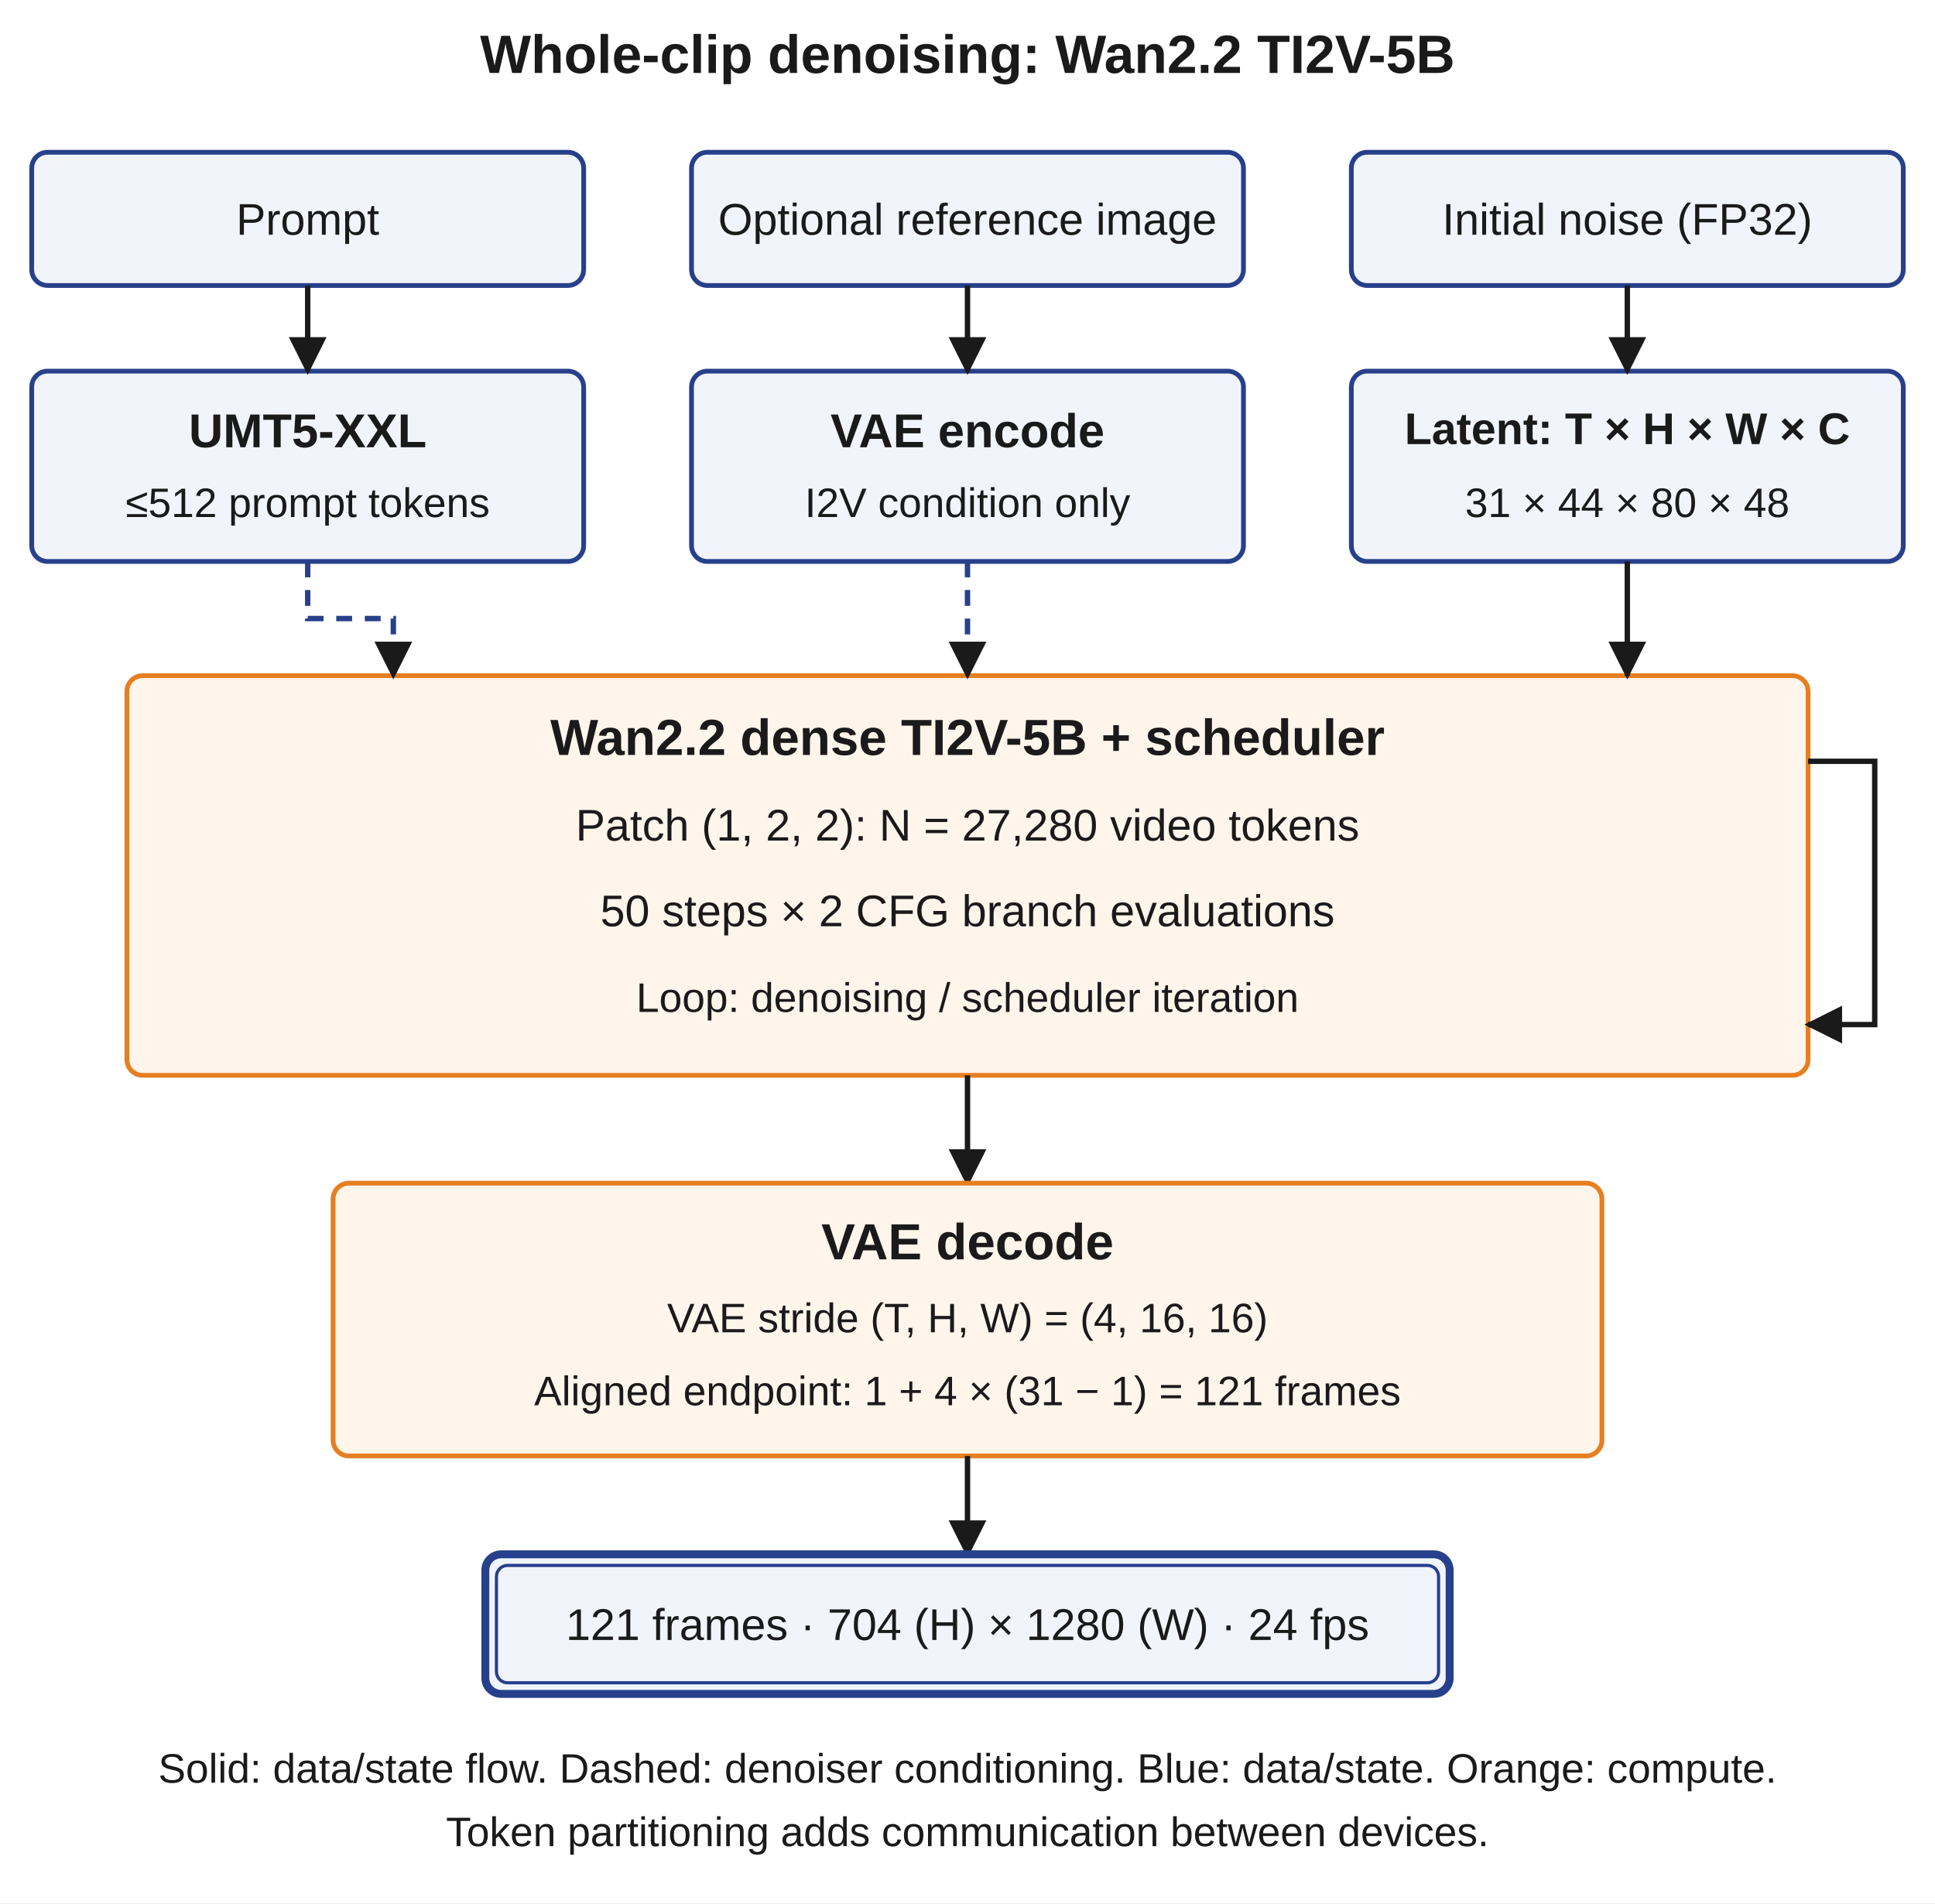
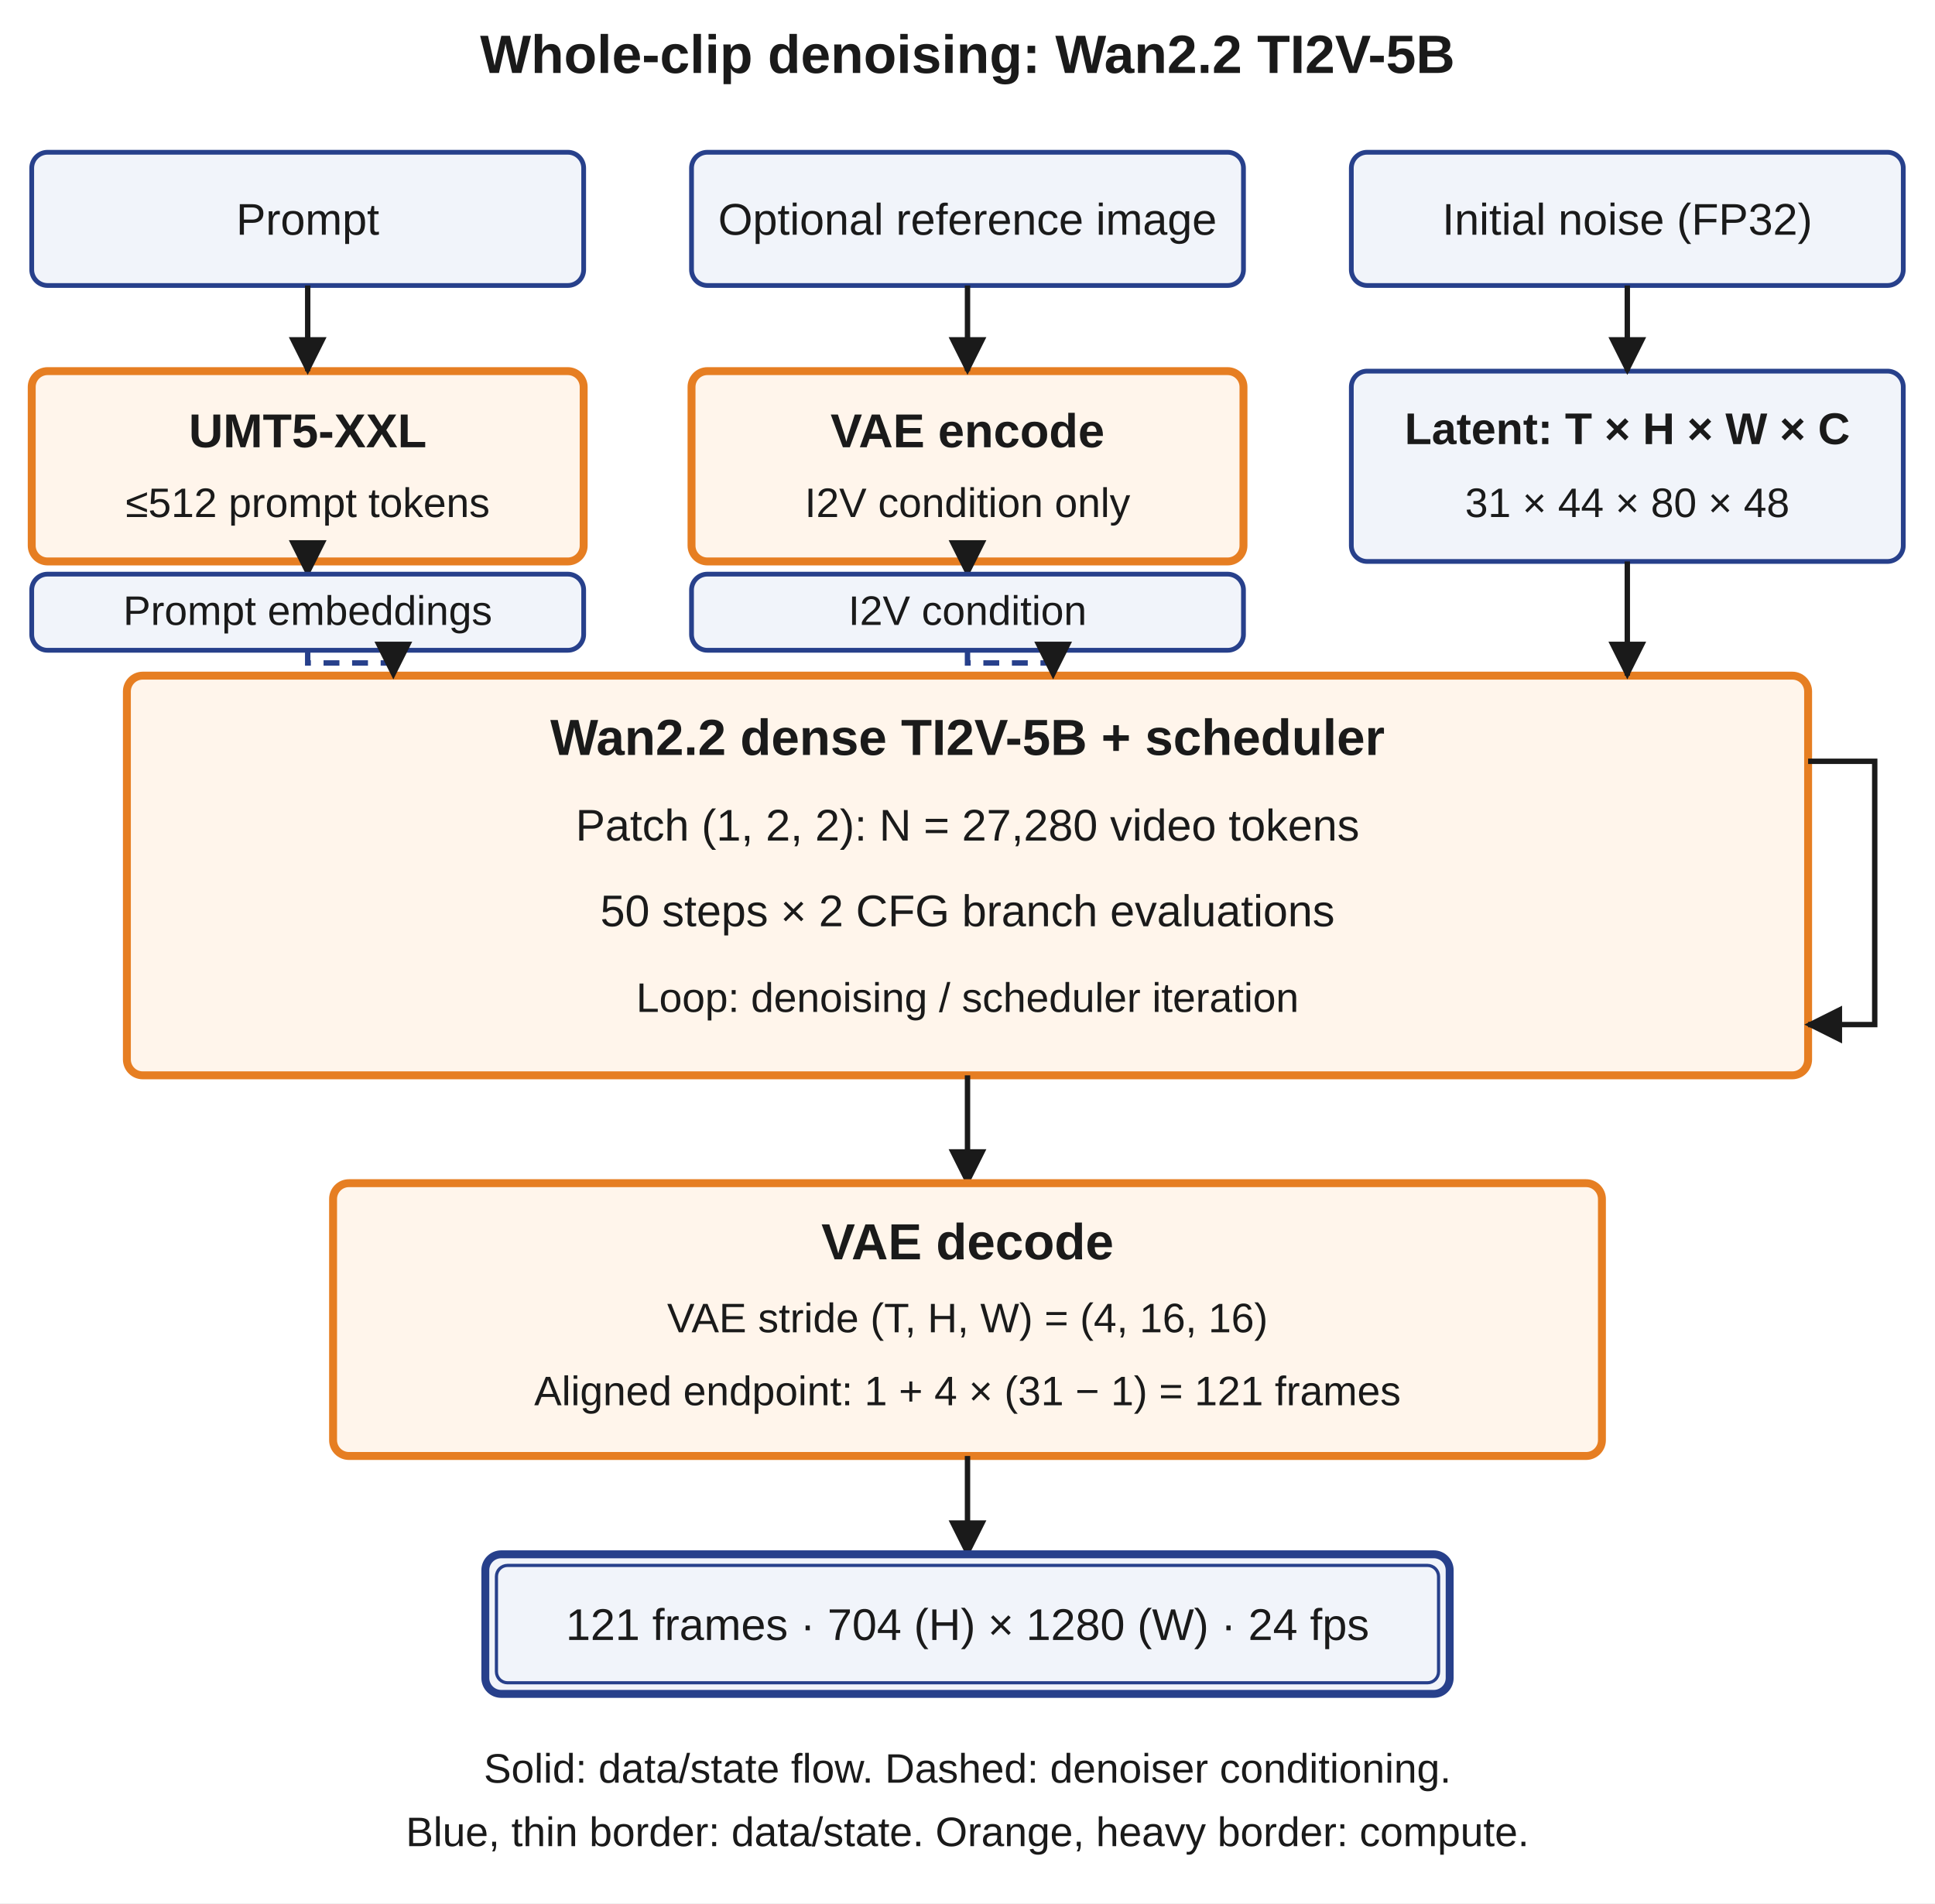
<svg xmlns="http://www.w3.org/2000/svg" width="6.1in" height="6.0in" viewBox="0 0 610 600">
  <defs>
    <marker id="arrow" viewBox="0 0 10 10" refX="9" refY="5" markerWidth="7" markerHeight="7" orient="auto-start-reverse">
      <path d="M 0 0 L 10 5 L 0 10 z" fill="#1A1A1A" />
    </marker>
  </defs>
  <rect width="610" height="600" fill="white" />
  <g font-family="Liberation Sans, sans-serif">
    <text id="t1" x="305" y="23" font-size="17" font-weight="bold" text-anchor="middle" fill="#1A1A1A">Whole-clip denoising: Wan2.2 TI2V-5B</text>
    <rect x="10" y="48" width="174" height="42" rx="5" fill="#F1F4FA" stroke="#27408B" stroke-width="1.5" />
    <text id="t2" x="97" y="74" font-size="14" font-weight="normal" text-anchor="middle" fill="#1A1A1A">Prompt</text>
    <rect x="218" y="48" width="174" height="42" rx="5" fill="#F1F4FA" stroke="#27408B" stroke-width="1.5" />
    <text id="t3" x="305" y="74" font-size="14" font-weight="normal" text-anchor="middle" fill="#1A1A1A">Optional reference image</text>
    <rect x="426" y="48" width="174" height="42" rx="5" fill="#F1F4FA" stroke="#27408B" stroke-width="1.5" />
    <text id="t4" x="513" y="74" font-size="14" font-weight="normal" text-anchor="middle" fill="#1A1A1A">Initial noise (FP32)</text>
-     <rect x="10" y="117" width="174" height="60" rx="5" fill="#F1F4FA" stroke="#27408B" stroke-width="1.5" />
+     <rect x="10" y="117" width="174" height="60" rx="5" fill="#FFF5EB" stroke="#E67E22" stroke-width="2.5" />
    <text id="t5" x="97" y="141" font-size="15" font-weight="bold" text-anchor="middle" fill="#1A1A1A">UMT5-XXL</text>
    <text id="t6" x="97" y="163" font-size="13" font-weight="normal" text-anchor="middle" fill="#1A1A1A">≤512 prompt tokens</text>
-     <rect x="218" y="117" width="174" height="60" rx="5" fill="#F1F4FA" stroke="#27408B" stroke-width="1.5" />
+     <rect x="218" y="117" width="174" height="60" rx="5" fill="#FFF5EB" stroke="#E67E22" stroke-width="2.5" />
    <text id="t7" x="305" y="141" font-size="15" font-weight="bold" text-anchor="middle" fill="#1A1A1A">VAE encode</text>
    <text id="t8" x="305" y="163" font-size="13" font-weight="normal" text-anchor="middle" fill="#1A1A1A">I2V condition only</text>
    <rect x="426" y="117" width="174" height="60" rx="5" fill="#F1F4FA" stroke="#27408B" stroke-width="1.5" />
    <text id="t9" x="513" y="140" font-size="14" font-weight="bold" text-anchor="middle" fill="#1A1A1A">Latent: T × H × W × C</text>
    <text id="t10" x="513" y="163" font-size="13" font-weight="normal" text-anchor="middle" fill="#1A1A1A">31 × 44 × 80 × 48</text>
    <path id="a0" d="M 97,90 L 97,117" fill="none" stroke="#1A1A1A" stroke-width="1.7" marker-end="url(#arrow)" />
    <path id="a1" d="M 305,90 L 305,117" fill="none" stroke="#1A1A1A" stroke-width="1.7" marker-end="url(#arrow)" />
    <path id="a2" d="M 513,90 L 513,117" fill="none" stroke="#1A1A1A" stroke-width="1.7" marker-end="url(#arrow)" />
-     <rect x="40" y="213" width="530" height="126" rx="5" fill="#FFF5EB" stroke="#E67E22" stroke-width="1.5" />
+     <rect x="40" y="213" width="530" height="126" rx="5" fill="#FFF5EB" stroke="#E67E22" stroke-width="2.5" />
    <text id="t11" x="305" y="238" font-size="16" font-weight="bold" text-anchor="middle" fill="#1A1A1A">Wan2.2 dense TI2V-5B + scheduler</text>
    <text id="t12" x="305" y="265" font-size="14" font-weight="normal" text-anchor="middle" fill="#1A1A1A">Patch (1, 2, 2): N = 27,280 video tokens</text>
    <text id="t13" x="305" y="292" font-size="14" font-weight="normal" text-anchor="middle" fill="#1A1A1A">50 steps × 2 CFG branch evaluations</text>
    <text id="t14" x="305" y="319" font-size="13" font-weight="normal" text-anchor="middle" fill="#1A1A1A">Loop: denoising / scheduler iteration</text>
-     <path id="a3" d="M 97,177 L 97,195 L 124,195 L 124,213" fill="none" stroke="#27408B" stroke-width="1.7" marker-end="url(#arrow)" stroke-dasharray="5 4" />
-     <path id="a6" d="M 305,177 L 305,213" fill="none" stroke="#27408B" stroke-width="1.7" marker-end="url(#arrow)" stroke-dasharray="5 4" />
-     <path id="a7" d="M 513,177 L 513,213" fill="none" stroke="#1A1A1A" stroke-width="1.7" marker-end="url(#arrow)" />
-     <path id="a8" d="M 570,240 L 591,240 L 591,323 L 570,323" fill="none" stroke="#1A1A1A" stroke-width="1.7" marker-end="url(#arrow)" />
-     <path id="a11" d="M 305,339 L 305,373" fill="none" stroke="#1A1A1A" stroke-width="1.7" marker-end="url(#arrow)" />
-     <rect x="105" y="373" width="400" height="86" rx="5" fill="#FFF5EB" stroke="#E67E22" stroke-width="1.5" />
-     <text id="t15" x="305" y="397" font-size="16" font-weight="bold" text-anchor="middle" fill="#1A1A1A">VAE decode</text>
-     <text id="t16" x="305" y="420" font-size="13" font-weight="normal" text-anchor="middle" fill="#1A1A1A">VAE stride (T, H, W) = (4, 16, 16)</text>
-     <text id="t17" x="305" y="443" font-size="13" font-weight="normal" text-anchor="middle" fill="#1A1A1A">Aligned endpoint: 1 + 4 × (31 − 1) = 121 frames</text>
-     <path id="a12" d="M 305,459 L 305,490" fill="none" stroke="#1A1A1A" stroke-width="1.7" marker-end="url(#arrow)" />
+     <path id="a3" d="M 97,177 L 97,181" fill="none" stroke="#1A1A1A" stroke-width="1.7" marker-end="url(#arrow)" />
+     <rect x="10" y="181" width="174" height="24" rx="5" fill="#F1F4FA" stroke="#27408B" stroke-width="1.5" />
+     <text id="t15" x="97" y="197" font-size="13" font-weight="normal" text-anchor="middle" fill="#1A1A1A">Prompt embeddings</text>
+     <path id="a4" d="M 97,205 L 97,209 L 124,209 L 124,213" fill="none" stroke="#27408B" stroke-width="1.7" marker-end="url(#arrow)" stroke-dasharray="5 4" />
+     <path id="a7" d="M 305,177 L 305,181" fill="none" stroke="#1A1A1A" stroke-width="1.7" marker-end="url(#arrow)" />
+     <rect x="218" y="181" width="174" height="24" rx="5" fill="#F1F4FA" stroke="#27408B" stroke-width="1.5" />
+     <text id="t16" x="305" y="197" font-size="13" font-weight="normal" text-anchor="middle" fill="#1A1A1A">I2V condition</text>
+     <path id="a8" d="M 305,205 L 305,209 L 332,209 L 332,213" fill="none" stroke="#27408B" stroke-width="1.7" marker-end="url(#arrow)" stroke-dasharray="5 4" />
+     <path id="a11" d="M 513,177 L 513,213" fill="none" stroke="#1A1A1A" stroke-width="1.7" marker-end="url(#arrow)" />
+     <path id="a12" d="M 570,240 L 591,240 L 591,323 L 570,323" fill="none" stroke="#1A1A1A" stroke-width="1.7" marker-end="url(#arrow)" />
+     <path id="a15" d="M 305,339 L 305,373" fill="none" stroke="#1A1A1A" stroke-width="1.7" marker-end="url(#arrow)" />
+     <rect x="105" y="373" width="400" height="86" rx="5" fill="#FFF5EB" stroke="#E67E22" stroke-width="2.5" />
+     <text id="t17" x="305" y="397" font-size="16" font-weight="bold" text-anchor="middle" fill="#1A1A1A">VAE decode</text>
+     <text id="t18" x="305" y="420" font-size="13" font-weight="normal" text-anchor="middle" fill="#1A1A1A">VAE stride (T, H, W) = (4, 16, 16)</text>
+     <text id="t19" x="305" y="443" font-size="13" font-weight="normal" text-anchor="middle" fill="#1A1A1A">Aligned endpoint: 1 + 4 × (31 − 1) = 121 frames</text>
+     <path id="a16" d="M 305,459 L 305,490" fill="none" stroke="#1A1A1A" stroke-width="1.7" marker-end="url(#arrow)" />
    <rect x="153" y="490" width="304" height="44" rx="5" fill="#F1F4FA" stroke="#27408B" stroke-width="2.5" />
    <rect x="156.5" y="493.5" width="297" height="37" rx="3.5" fill="none" stroke="#27408B" stroke-width="1" />
-     <text id="t18" x="305" y="517" font-size="14" font-weight="normal" text-anchor="middle" fill="#1A1A1A">121 frames · 704 (H) × 1280 (W) · 24 fps</text>
-     <text id="t19" x="305" y="562" font-size="13" font-weight="normal" text-anchor="middle" fill="#1A1A1A">Solid: data/state flow. Dashed: denoiser conditioning. Blue: data/state. Orange: compute.</text>
-     <text id="t20" x="305" y="582" font-size="13" font-weight="normal" text-anchor="middle" fill="#1A1A1A">Token partitioning adds communication between devices.</text>
+     <text id="t20" x="305" y="517" font-size="14" font-weight="normal" text-anchor="middle" fill="#1A1A1A">121 frames · 704 (H) × 1280 (W) · 24 fps</text>
+     <text id="t21" x="305" y="562" font-size="13" font-weight="normal" text-anchor="middle" fill="#1A1A1A">Solid: data/state flow. Dashed: denoiser conditioning.</text>
+     <text id="t22" x="305" y="582" font-size="13" font-weight="normal" text-anchor="middle" fill="#1A1A1A">Blue, thin border: data/state. Orange, heavy border: compute.</text>
  </g>
</svg>
